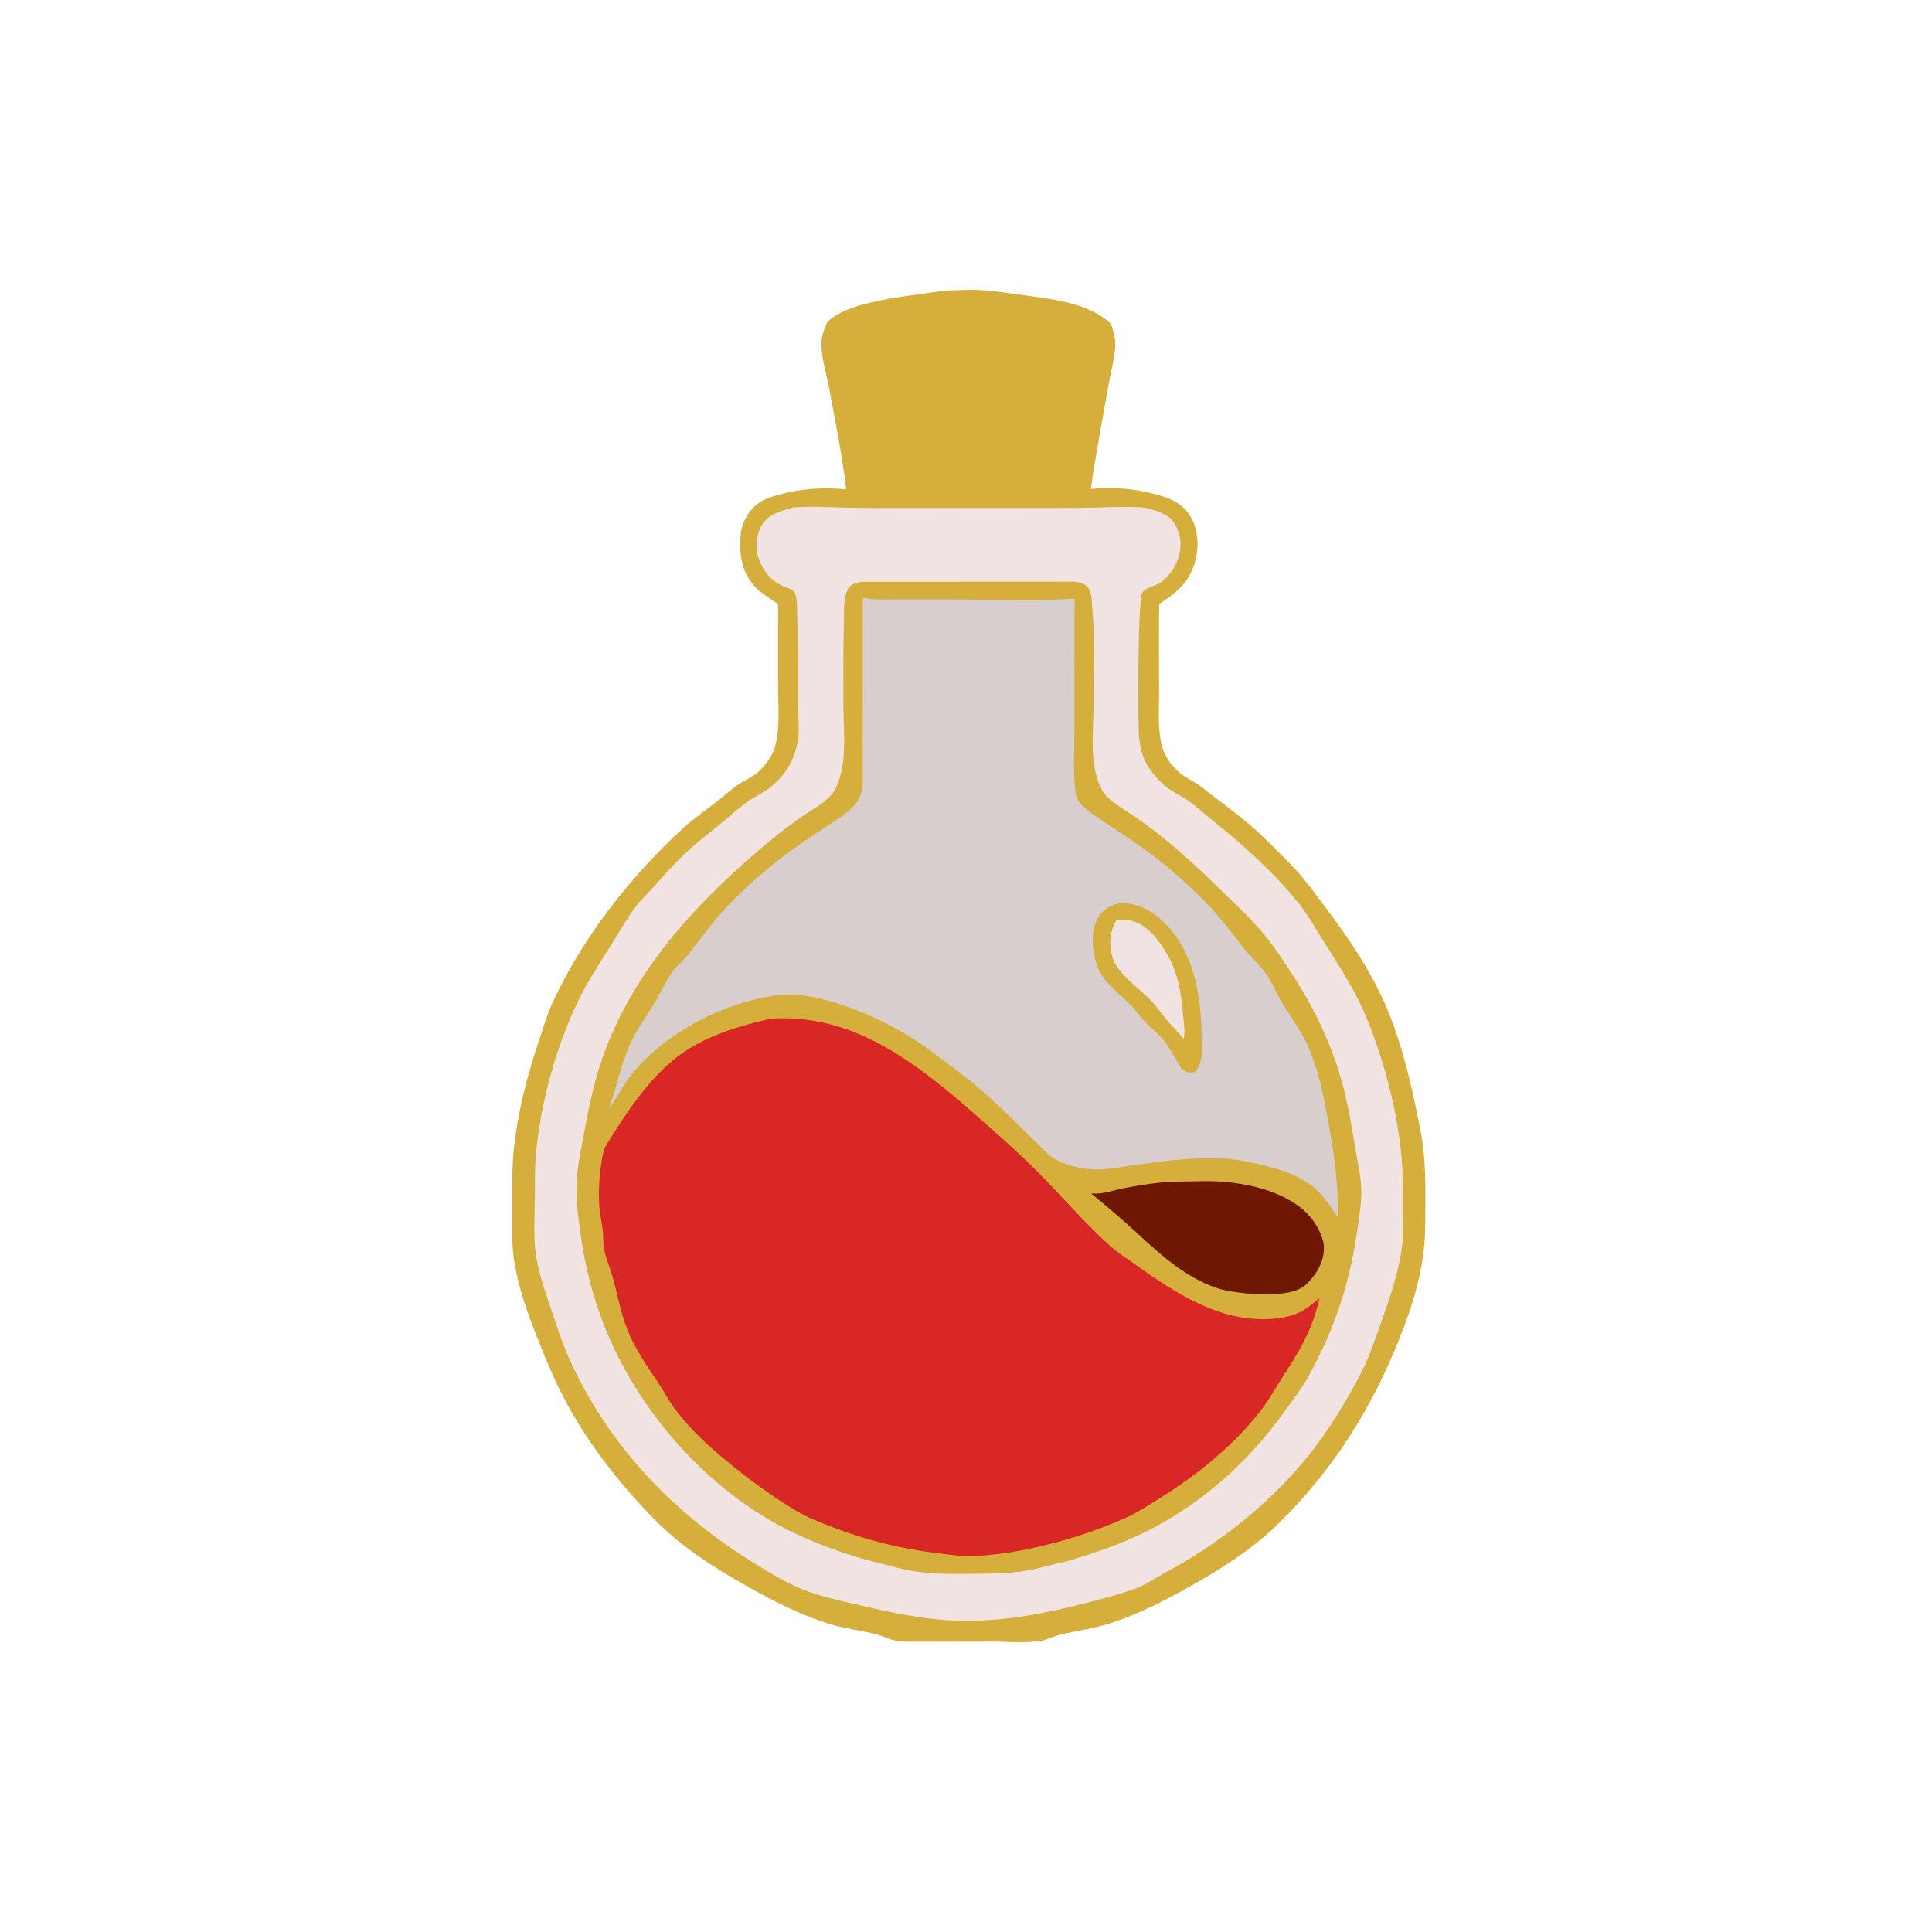
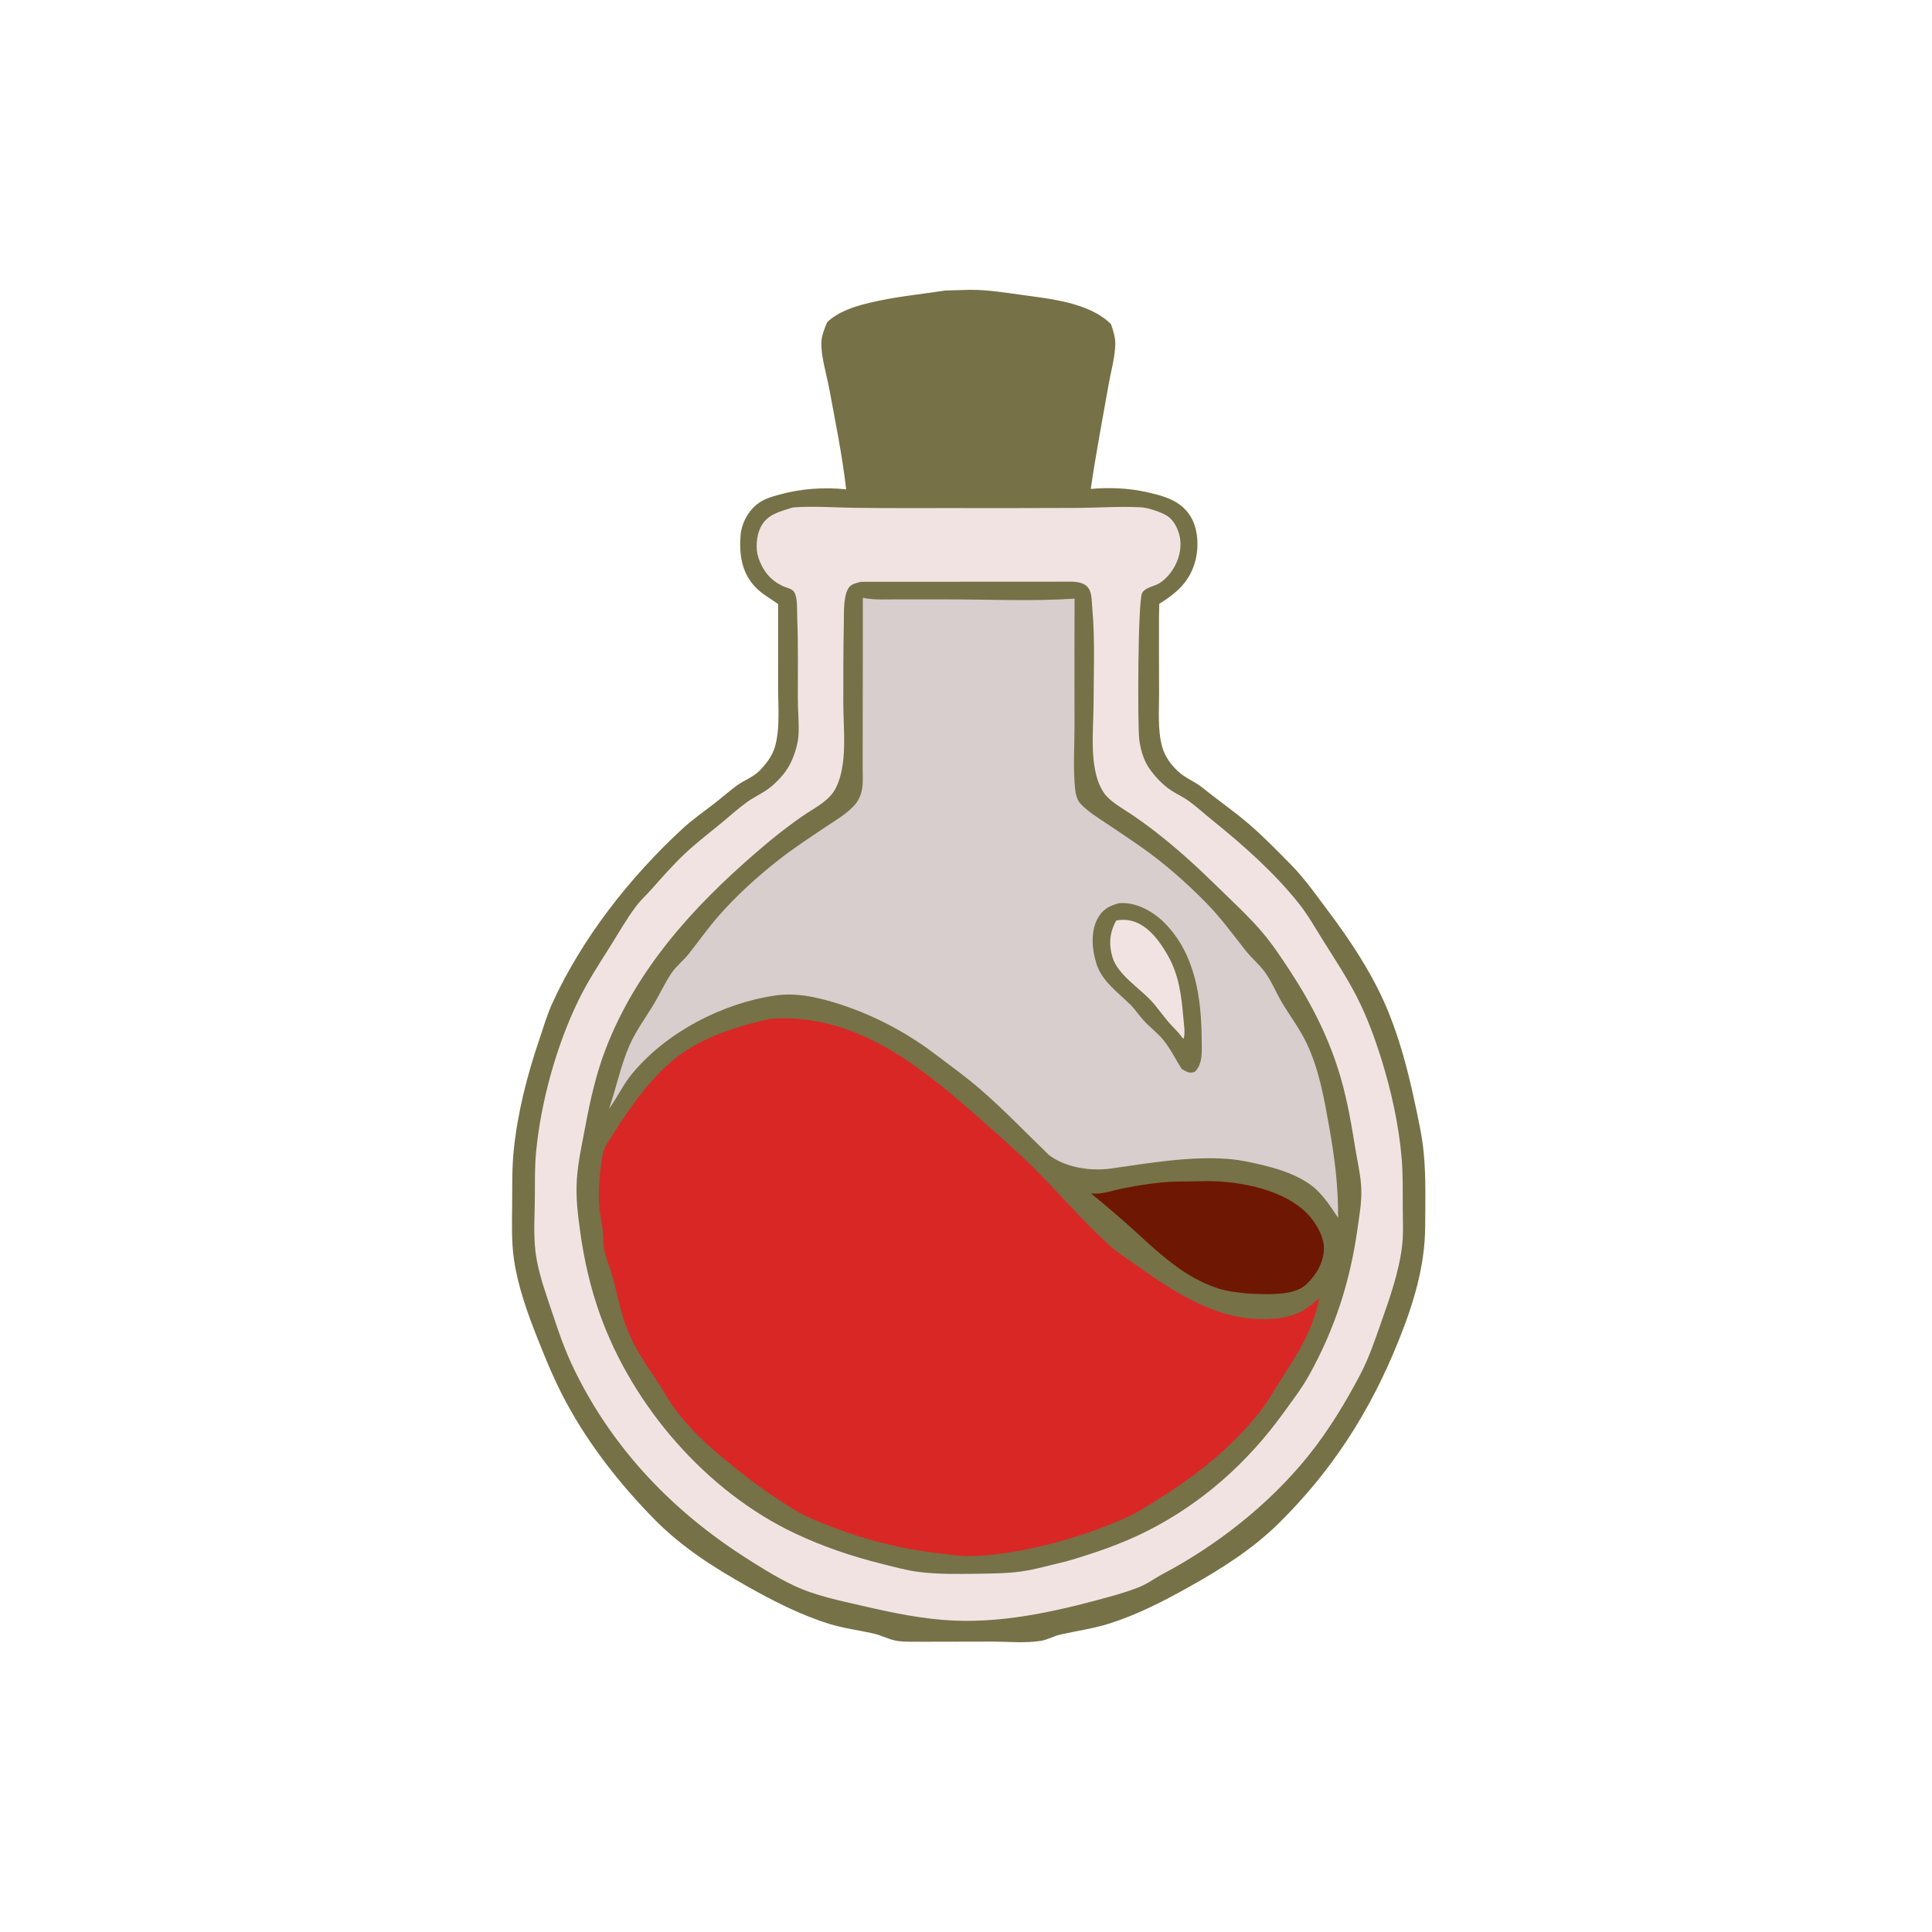
<svg xmlns="http://www.w3.org/2000/svg" width="200" height="200" viewBox="0 0 200 200" fill="none">
-   <path d="M85.954 51.744H107.166L120.424 52.274L123.605 55.456L122.81 59.434L119.363 62.35L119.628 77.994L121.749 80.38L127.052 84.623L133.946 90.987L139.249 98.676L143.492 107.161L145.613 115.911L146.674 126.782L144.287 138.184L138.189 149.585L130.765 158.07L121.484 164.434L111.939 167.881L103.189 168.941H92.318L83.037 166.024L74.022 160.456L66.333 153.827L60.499 146.403L56.257 136.593L54.136 127.312L54.931 116.176L57.318 107.161L61.295 98.676L65.802 93.108L72.696 85.683L80.121 80.38L81.977 77.464V62.88L80.121 61.29L77.999 58.108V54.661L80.651 52.274L85.954 51.744Z" fill="#F2E3E3" />
+   <path d="M85.953 51.744H107.165L120.423 52.274L123.604 55.456L122.809 59.434L119.362 62.35L119.627 77.994L121.748 80.38L127.051 84.623L133.945 90.987L139.248 98.676L143.491 107.161L145.612 115.911L146.673 126.782L144.286 138.184L138.188 149.585L130.764 158.07L121.483 164.434L111.938 167.881L103.188 168.941H92.317L83.036 166.024L74.021 160.456L66.332 153.827L60.498 146.403L56.256 136.593L54.135 127.312L54.93 116.176L57.317 107.161L61.294 98.676L65.802 93.108L72.695 85.683L80.12 80.38L81.976 77.464V62.88L80.12 61.29L77.999 58.108V54.661L80.65 52.274L85.953 51.744Z" fill="#F2E3E3" />
  <path d="M87.809 81.706L88.605 61.289H111.408L112.733 81.706L118.567 85.948L126.256 93.372L133.15 101.592L137.392 110.077L138.983 121.744V127.842L135.271 123.6L127.582 121.744H118.567L111.408 122.804L108.491 120.948L97.355 110.872L89.93 105.835L80.915 104.244L74.817 105.835L68.718 109.281L64.741 114.319L61.824 116.971L63.15 109.281L67.658 101.592L74.817 92.577L82.771 85.948L87.809 81.706Z" fill="#D8CECE" />
  <path d="M119.628 95.493L116.181 93.637L114.325 94.167L113.529 96.288L114.325 99.735L120.688 107.159L122.81 107.955V103.182L121.749 98.409L119.628 95.493Z" fill="#F2E3E3" />
  <path d="M61.029 127.309V119.089L68.719 109.809L73.491 106.627L80.916 104.506L89.666 105.832L96.56 110.339L105.575 118.559L113.264 125.983L125.726 134.733H134.476L138.719 131.021L137.128 137.915L129.173 149.316L119.628 156.741L106.901 161.779H97.09L85.954 159.392L76.938 153.824L68.719 146.665L63.416 137.65L61.029 127.309Z" fill="#D92726" />
-   <path d="M119.627 130.229L111.673 123.6L115.65 122.274L120.158 121.744L128.112 122.009L135.006 123.865L137.658 127.577V131.29L134.211 134.737H125.461L119.627 130.229Z" fill="#6E1702" />
-   <path d="M85.423 35.57L86.218 33.714L91.256 31.592L100.536 30.797L112.203 32.388L114.59 34.774L112.203 48.827V51.744H88.605L85.423 35.57Z" fill="#D5AE3B" />
-   <path d="M97.889 30.072L100.451 30C102.254 30.002 103.931 30.273 105.713 30.52C108.731 30.938 112.776 31.318 115.015 33.56C115.219 34.191 115.459 34.88 115.456 35.55C115.447 36.925 114.996 38.471 114.758 39.833C114.13 43.431 113.436 46.996 112.917 50.614C114.675 50.446 116.798 50.522 118.519 50.903C120.352 51.308 122.205 51.749 123.25 53.469C124.01 54.718 124.116 56.498 123.779 57.904C123.241 60.15 121.871 61.34 120.005 62.513L119.98 63.811C119.968 66.415 119.981 69.019 119.989 71.624C119.995 73.45 119.815 75.574 120.317 77.343C120.594 78.32 121.224 79.177 121.962 79.861C122.712 80.558 123.724 80.921 124.516 81.566C126.058 82.82 127.717 83.963 129.225 85.251C130.765 86.565 132.232 88.084 133.657 89.527C135.079 90.967 136.335 92.772 137.552 94.392C139.718 97.275 141.794 100.406 143.276 103.706C144.7 106.874 145.656 110.414 146.383 113.791C146.777 115.628 147.212 117.524 147.389 119.397C147.622 121.869 147.547 124.451 147.535 126.931C147.514 131.137 146.295 135.04 144.734 138.907C141.831 146.095 137.938 152.199 132.396 157.672C129.678 160.355 126.442 162.398 123.13 164.256C120.479 165.741 117.766 167.142 114.855 168.065C113.214 168.584 111.467 168.827 109.788 169.204C109.078 169.363 108.425 169.755 107.723 169.866C106.17 170.11 104.402 169.949 102.827 169.937L94.563 169.953C93.942 169.947 93.258 169.959 92.649 169.823C91.889 169.653 91.173 169.265 90.387 169.091C88.863 168.754 87.286 168.555 85.796 168.088C82.838 167.159 80.056 165.739 77.368 164.224C73.862 162.249 70.556 160.15 67.715 157.251C64.189 153.654 61.055 149.672 58.647 145.237C57.472 143.073 56.536 140.809 55.632 138.524C54.602 135.925 53.612 133.164 53.205 130.38C52.941 128.572 53.001 126.622 53.018 124.797C53.035 122.908 52.989 120.972 53.18 119.093C53.573 115.198 54.571 111.307 55.83 107.612C56.255 106.359 56.639 105.026 57.19 103.823C60.278 97.081 65.239 90.772 70.674 85.77C71.688 84.837 72.828 84.041 73.919 83.201C74.715 82.589 75.468 81.908 76.278 81.318C77.036 80.765 77.931 80.477 78.609 79.802C79.26 79.154 79.933 78.267 80.201 77.38C80.778 75.469 80.546 73.035 80.547 71.052C80.548 68.212 80.545 65.372 80.549 62.532C79.715 61.925 78.828 61.477 78.12 60.698C76.757 59.197 76.518 57.368 76.662 55.425C76.749 54.245 77.375 53.033 78.285 52.269C79 51.667 79.791 51.45 80.674 51.204C82.922 50.577 85.272 50.422 87.598 50.654C87.186 47.143 86.481 43.65 85.829 40.176C85.556 38.717 85.009 36.986 85.024 35.507C85.031 34.762 85.353 34.02 85.633 33.343C86.797 32.251 88.429 31.73 89.945 31.362C92.559 30.727 95.232 30.473 97.889 30.072ZM82.087 52.529C80.769 52.947 79.428 53.218 78.75 54.563C78.313 55.427 78.194 56.746 78.49 57.669C78.93 59.034 79.749 60.094 81.073 60.687C81.589 60.918 82.09 60.917 82.313 61.483C82.568 62.134 82.498 63.203 82.527 63.911C82.641 66.745 82.583 69.598 82.592 72.436C82.596 73.635 82.738 74.963 82.656 76.147C82.593 77.051 82.259 78.118 81.873 78.927C81.432 79.852 80.727 80.647 79.962 81.322C79.146 82.043 78.166 82.425 77.299 83.052C76.381 83.716 75.505 84.523 74.625 85.243C73.372 86.267 72.064 87.274 70.886 88.383C69.651 89.547 68.541 90.826 67.412 92.09C66.902 92.662 66.317 93.189 65.856 93.8C64.858 95.122 64.023 96.616 63.138 98.016C62.006 99.807 60.844 101.586 59.913 103.491C57.606 108.208 55.998 114.017 55.494 119.259C55.345 120.814 55.38 122.415 55.367 123.977C55.352 125.79 55.217 127.746 55.428 129.546C55.594 130.962 56.093 132.71 56.551 134.054C57.363 136.437 58.125 138.969 59.193 141.247C63.044 149.462 69.166 156.03 76.723 160.954C78.451 162.08 80.313 163.249 82.177 164.137C84.373 165.184 86.989 165.706 89.355 166.254C92.46 166.972 95.586 167.625 98.779 167.763C104.462 168.008 110.209 166.609 115.64 165.074C116.584 164.781 117.543 164.5 118.433 164.064C119.077 163.748 119.653 163.317 120.285 162.984C125.956 160 131.359 155.75 135.403 150.745C137.482 148.174 139.277 145.214 140.815 142.289C141.728 140.551 142.355 138.654 143.007 136.807C143.877 134.344 144.784 131.755 145.125 129.15C145.298 127.828 145.218 126.411 145.213 125.078C145.206 123.368 145.245 121.631 145.102 119.927C144.814 116.491 144.017 112.881 142.985 109.591C142.296 107.4 141.49 105.205 140.44 103.158C139.411 101.151 138.15 99.247 136.952 97.338C136.152 96.061 135.372 94.672 134.431 93.497C131.809 90.226 128.665 87.462 125.419 84.842C124.627 84.202 123.852 83.487 123.028 82.895C122.473 82.497 121.84 82.217 121.269 81.845C120.355 81.248 119.515 80.351 118.909 79.451C118.368 78.648 118.032 77.456 117.93 76.5C117.759 74.9 117.786 62.297 118.228 61.402C118.532 60.787 119.551 60.707 120.121 60.314C121.638 59.269 122.593 57.084 122.057 55.272C121.815 54.457 121.388 53.676 120.605 53.276C119.935 52.934 118.837 52.552 118.083 52.514C115.917 52.403 113.686 52.566 111.512 52.579C107.047 52.607 102.582 52.594 98.117 52.594C94.868 52.594 91.618 52.611 88.368 52.566C86.325 52.538 84.113 52.368 82.087 52.529ZM95.737 31.856C93.126 32.166 89.972 32.501 87.639 33.773C87.417 33.894 86.998 34.081 86.848 34.285C86.439 34.836 86.533 35.816 86.655 36.457C86.876 37.619 87.291 38.803 87.56 39.968C88.122 42.409 88.572 44.916 88.949 47.393C89.113 48.475 89.356 49.509 89.298 50.611L104.609 50.496L111.19 50.622C111.315 47.019 112.242 43.17 113.033 39.646C113.325 38.344 113.787 37.008 113.931 35.684C113.984 35.199 114.03 34.641 113.682 34.257C113.367 33.909 112.721 33.669 112.29 33.474C110.829 32.813 109.186 32.517 107.608 32.274C106.466 32.099 105.334 31.872 104.179 31.796C102.186 31.664 100.137 31.751 98.14 31.771L95.737 31.856Z" fill="#D5AE3B" />
-   <path d="M89.13 60.227L111.091 60.215C111.617 60.249 112.257 60.36 112.608 60.795L112.684 60.9C113.044 61.385 113.018 62.342 113.072 62.939C113.367 66.179 113.213 69.576 113.207 72.833C113.201 75.588 112.683 79.503 114.177 81.927C114.785 82.914 116.056 83.59 117.002 84.22C117.967 84.862 118.891 85.544 119.805 86.256C122.085 88.032 124.162 89.965 126.225 91.984C127.704 93.431 129.253 94.862 130.604 96.432C131.684 97.687 132.627 99.112 133.534 100.495C135.842 104.019 137.638 107.575 138.809 111.631C139.509 114.058 139.929 116.581 140.333 119.07C140.559 120.461 140.888 121.76 140.923 123.183C140.956 124.57 140.707 125.918 140.515 127.285C139.754 132.695 138.177 137.564 135.527 142.343C134.755 143.737 133.752 145.034 132.819 146.325C129.123 151.434 124.412 155.633 118.767 158.484C116.1 159.832 113.23 160.81 110.365 161.638C108.811 161.987 107.232 162.471 105.655 162.687C104.242 162.881 102.736 162.889 101.308 162.912C99.295 162.945 97.095 162.98 95.098 162.725C93.82 162.562 92.529 162.199 91.279 161.887C88.172 161.111 85.177 160.098 82.278 158.727C73.126 154.401 65.489 145.558 62.104 136.057C61.123 133.304 60.474 130.468 60.071 127.574C59.81 125.704 59.595 123.99 59.716 122.094C59.834 120.251 60.273 118.324 60.613 116.501C61.106 113.857 61.706 111.201 62.666 108.682C65.808 100.435 71.695 93.92 78.289 88.24C79.313 87.358 80.347 86.487 81.43 85.677C82.121 85.162 82.814 84.645 83.537 84.177C84.629 83.472 85.904 82.792 86.517 81.59C87.781 79.108 87.296 75.483 87.299 72.754C87.301 70.073 87.293 67.388 87.352 64.708C87.375 63.648 87.277 61.925 87.771 60.989L87.829 60.891C88.088 60.447 88.666 60.36 89.13 60.227ZM79.679 105.472C76.587 106.215 73.548 107.073 70.864 108.863C67.49 111.114 64.874 115.112 62.77 118.516C62.429 119.067 62.344 119.821 62.246 120.453C62.026 121.871 61.933 123.519 62.044 124.954C62.108 125.779 62.31 126.588 62.4 127.409C62.474 128.076 62.404 128.783 62.553 129.438C62.754 130.326 63.131 131.195 63.382 132.073C63.92 133.958 64.228 135.84 64.958 137.679C65.718 139.594 66.963 141.395 68.108 143.098C68.729 144.023 69.238 145.018 69.908 145.913C71.478 148.008 73.309 149.673 75.316 151.323C77.608 153.209 79.876 154.865 82.423 156.399C83.582 157.098 84.934 157.609 86.195 158.095C89.656 159.427 93.319 160.344 96.999 160.779C98.084 160.907 99.234 161.099 100.326 161.089C103.026 161.062 106.138 160.49 108.747 159.82C111.44 159.128 114.046 158.244 116.581 157.101C117.783 156.564 118.79 155.881 119.903 155.192C123.775 152.796 127.537 149.803 130.369 146.21C131.302 145.027 132.043 143.681 132.858 142.415C133.947 140.723 135.017 139.049 135.747 137.161C136.086 136.285 136.407 135.325 136.575 134.401C135.97 134.892 135.34 135.449 134.641 135.798C133.053 136.589 131.009 136.657 129.27 136.478C124.999 136.038 120.966 133.367 117.568 130.927C116.708 130.31 115.776 129.749 114.988 129.041C112.255 126.585 109.88 123.781 107.295 121.189C105.303 119.192 103.154 117.319 101.04 115.454C94.979 110.11 88.25 104.793 79.679 105.472ZM89.319 61.886C89.328 66.408 89.308 70.93 89.305 75.452C89.303 76.814 89.306 78.176 89.3 79.537C89.297 80.225 89.359 80.984 89.245 81.66C89.137 82.309 88.857 82.939 88.401 83.414L88.323 83.496C87.485 84.365 86.367 85.003 85.369 85.672C83.728 86.772 82.056 87.872 80.503 89.096C78.349 90.796 76.214 92.737 74.406 94.799C73.285 96.079 72.33 97.447 71.275 98.773C70.736 99.45 70.023 99.992 69.534 100.708C68.792 101.797 68.235 103.058 67.538 104.187C66.729 105.498 65.798 106.778 65.175 108.193C64.239 110.319 63.811 112.601 63.041 114.782C63.92 113.592 64.521 112.245 65.48 111.095C69.023 106.85 74.765 103.859 80.224 103.059C82.288 102.756 84.234 103.15 86.208 103.732C89.913 104.823 93.587 106.694 96.669 109.024C98.259 110.226 99.918 111.413 101.424 112.714C103.943 114.889 106.209 117.275 108.599 119.578C110.326 120.877 112.902 121.263 115.031 120.962C118.939 120.408 123.176 119.666 127.131 119.973C128.432 120.075 129.753 120.374 131.019 120.687C132.619 121.082 134.381 121.695 135.709 122.681C136.899 123.565 137.703 124.848 138.519 126.063C138.538 122.721 138.161 119.786 137.573 116.512C137.057 113.632 136.573 110.867 135.344 108.168C134.642 106.627 133.581 105.243 132.715 103.794C132.107 102.776 131.609 101.512 130.904 100.582C130.305 99.791 129.519 99.13 128.898 98.341C127.542 96.617 126.33 94.944 124.775 93.372C122.748 91.323 120.609 89.432 118.255 87.766C117.006 86.882 115.73 86.04 114.46 85.188C113.562 84.586 112.538 83.959 111.811 83.148C111.463 82.76 111.339 82.125 111.289 81.623C111.076 79.477 111.237 77.172 111.235 75.011C111.231 70.796 111.217 66.58 111.238 62.365L111.24 61.97C106.88 62.264 102.4 62.046 98.024 62.049C96.29 62.05 94.556 62.05 92.822 62.047C91.735 62.045 90.615 62.117 89.543 61.924L89.402 61.901L89.319 61.886ZM121.375 122.327C119.679 122.421 118.042 122.678 116.376 122.994C115.114 123.233 114.297 123.632 112.958 123.553C114.535 124.848 116.132 126.196 117.634 127.578C120.158 129.9 122.712 132.255 126.039 133.358C127.036 133.688 128.095 133.786 129.133 133.906C130.84 133.963 133.873 134.236 135.21 132.97C136.253 131.982 137.015 130.728 137.053 129.26C137.085 128.031 136.181 126.515 135.345 125.656C132.888 123.133 128.432 122.287 125.016 122.27L121.375 122.327Z" fill="#D5AE3B" />
-   <path d="M115.775 93.508L116.168 93.485C117.751 93.457 119.431 94.41 120.522 95.506C123.734 98.728 124.378 103.295 124.396 107.647C124.401 108.782 124.552 110.091 123.688 110.96C123.053 111.159 122.914 110.957 122.335 110.665C121.692 109.662 121.162 108.535 120.397 107.618C119.793 106.895 119.05 106.346 118.416 105.662C117.924 105.13 117.53 104.511 117.015 104.001C115.732 102.728 114.077 101.581 113.504 99.772C113.048 98.335 112.879 96.452 113.629 95.079C114.153 94.121 114.776 93.823 115.775 93.508ZM115.552 95.291C114.854 96.543 114.766 97.76 115.173 99.12C115.692 100.849 117.921 102.27 119.138 103.565C119.784 104.253 120.309 105.035 120.92 105.751C121.402 106.317 121.953 106.799 122.385 107.41L122.534 107.533C122.71 106.888 122.566 106.115 122.509 105.45C122.311 103.122 122.066 100.96 120.885 98.892C120.068 97.463 118.885 95.794 117.194 95.34C116.639 95.191 116.113 95.187 115.552 95.291Z" fill="#D5AE3B" />
+   <path d="M119.628 130.229L111.674 123.6L115.651 122.274L120.159 121.744L128.113 122.009L135.007 123.865L137.659 127.577V131.29L134.212 134.737H125.462L119.628 130.229Z" fill="#6E1702" />
+   <path d="M85.424 35.57L86.219 33.714L91.257 31.592L100.537 30.797L112.204 32.388L114.591 34.774L112.204 48.827V51.744H88.606L85.424 35.57Z" fill="#767147" />
+   <path d="M97.889 30.072L100.451 30C102.254 30.002 103.931 30.273 105.713 30.52C108.731 30.938 112.776 31.318 115.015 33.56C115.219 34.191 115.459 34.88 115.456 35.55C115.447 36.925 114.996 38.471 114.758 39.833C114.13 43.431 113.436 46.996 112.917 50.614C114.675 50.446 116.798 50.522 118.519 50.903C120.352 51.308 122.205 51.749 123.25 53.469C124.01 54.718 124.116 56.498 123.779 57.904C123.241 60.15 121.871 61.34 120.005 62.513L119.98 63.811C119.968 66.415 119.981 69.019 119.989 71.624C119.995 73.45 119.815 75.574 120.317 77.343C120.594 78.32 121.224 79.177 121.962 79.861C122.712 80.558 123.724 80.921 124.516 81.566C126.058 82.82 127.717 83.963 129.225 85.251C130.765 86.565 132.232 88.084 133.657 89.527C135.079 90.967 136.335 92.772 137.552 94.392C139.718 97.275 141.794 100.406 143.276 103.706C144.7 106.874 145.656 110.414 146.383 113.791C146.777 115.628 147.212 117.524 147.389 119.397C147.622 121.869 147.547 124.451 147.535 126.931C147.514 131.137 146.295 135.04 144.734 138.907C141.831 146.095 137.938 152.199 132.396 157.672C129.678 160.355 126.442 162.398 123.13 164.256C120.479 165.741 117.766 167.142 114.855 168.065C113.214 168.584 111.467 168.827 109.788 169.204C109.078 169.363 108.425 169.755 107.723 169.866C106.17 170.11 104.402 169.949 102.827 169.937L94.563 169.953C93.942 169.947 93.258 169.959 92.649 169.823C91.889 169.653 91.173 169.265 90.387 169.091C88.863 168.754 87.286 168.555 85.796 168.088C82.838 167.159 80.056 165.739 77.368 164.224C73.862 162.249 70.556 160.15 67.715 157.251C64.189 153.654 61.055 149.672 58.647 145.237C57.472 143.073 56.536 140.809 55.632 138.524C54.602 135.925 53.612 133.164 53.205 130.38C52.941 128.572 53.001 126.622 53.018 124.797C53.035 122.908 52.989 120.972 53.18 119.093C53.573 115.198 54.571 111.307 55.83 107.612C56.255 106.359 56.639 105.026 57.19 103.823C60.278 97.081 65.239 90.772 70.674 85.77C71.688 84.837 72.828 84.041 73.919 83.201C74.715 82.589 75.468 81.908 76.278 81.318C77.036 80.765 77.931 80.477 78.609 79.802C79.26 79.154 79.933 78.267 80.201 77.38C80.778 75.469 80.546 73.035 80.547 71.052C80.548 68.212 80.545 65.372 80.549 62.532C79.715 61.925 78.828 61.477 78.12 60.698C76.757 59.197 76.518 57.368 76.662 55.425C76.749 54.245 77.375 53.033 78.285 52.269C79 51.667 79.791 51.45 80.674 51.204C82.922 50.577 85.272 50.422 87.598 50.654C87.186 47.143 86.481 43.65 85.829 40.176C85.556 38.717 85.009 36.986 85.024 35.507C85.031 34.762 85.353 34.02 85.633 33.343C86.797 32.251 88.429 31.73 89.945 31.362C92.559 30.727 95.232 30.473 97.889 30.072ZM82.087 52.529C80.769 52.947 79.428 53.218 78.75 54.563C78.313 55.427 78.194 56.746 78.49 57.669C78.93 59.034 79.749 60.094 81.073 60.687C81.589 60.918 82.09 60.917 82.313 61.483C82.568 62.134 82.498 63.203 82.527 63.911C82.641 66.745 82.583 69.598 82.592 72.436C82.596 73.635 82.738 74.963 82.656 76.147C82.593 77.051 82.259 78.118 81.873 78.927C81.432 79.852 80.727 80.647 79.962 81.322C79.146 82.043 78.166 82.425 77.299 83.052C76.381 83.716 75.505 84.523 74.625 85.243C73.372 86.267 72.064 87.274 70.886 88.383C69.651 89.547 68.541 90.826 67.412 92.09C66.902 92.662 66.317 93.189 65.856 93.8C64.858 95.122 64.023 96.616 63.138 98.016C62.006 99.807 60.844 101.586 59.913 103.491C57.606 108.208 55.998 114.017 55.494 119.259C55.345 120.814 55.38 122.415 55.367 123.977C55.352 125.79 55.217 127.746 55.428 129.546C55.594 130.962 56.093 132.71 56.551 134.054C57.363 136.437 58.125 138.969 59.193 141.247C63.044 149.462 69.166 156.03 76.723 160.954C78.451 162.08 80.313 163.249 82.177 164.137C84.373 165.184 86.989 165.706 89.355 166.254C92.46 166.972 95.586 167.625 98.779 167.763C104.462 168.008 110.209 166.609 115.64 165.074C116.584 164.781 117.543 164.5 118.433 164.064C119.077 163.748 119.653 163.317 120.285 162.984C125.956 160 131.359 155.75 135.403 150.745C137.482 148.174 139.277 145.214 140.815 142.289C141.728 140.551 142.355 138.654 143.007 136.807C143.877 134.344 144.784 131.755 145.125 129.15C145.298 127.828 145.218 126.411 145.213 125.078C145.206 123.368 145.245 121.631 145.102 119.927C144.814 116.491 144.017 112.881 142.985 109.591C142.296 107.4 141.49 105.205 140.44 103.158C139.411 101.151 138.15 99.247 136.952 97.338C136.152 96.061 135.372 94.672 134.431 93.497C131.809 90.226 128.665 87.462 125.419 84.842C124.627 84.202 123.852 83.487 123.028 82.895C122.473 82.497 121.84 82.217 121.269 81.845C120.355 81.248 119.515 80.351 118.909 79.451C118.368 78.648 118.032 77.456 117.93 76.5C117.759 74.9 117.786 62.297 118.228 61.402C118.532 60.787 119.551 60.707 120.121 60.314C121.638 59.269 122.593 57.084 122.057 55.272C121.815 54.457 121.388 53.676 120.605 53.276C119.935 52.934 118.837 52.552 118.083 52.514C115.917 52.403 113.686 52.566 111.512 52.579C107.047 52.607 102.582 52.594 98.117 52.594C94.868 52.594 91.618 52.611 88.368 52.566C86.325 52.538 84.113 52.368 82.087 52.529ZM95.737 31.856C93.126 32.166 89.972 32.501 87.639 33.773C87.417 33.894 86.998 34.081 86.848 34.285C86.439 34.836 86.533 35.816 86.655 36.457C86.876 37.619 87.291 38.803 87.56 39.968C88.122 42.409 88.572 44.916 88.949 47.393C89.113 48.475 89.356 49.509 89.298 50.611L104.609 50.496L111.19 50.622C111.315 47.019 112.242 43.17 113.033 39.646C113.325 38.344 113.787 37.008 113.931 35.684C113.984 35.199 114.03 34.641 113.682 34.257C113.367 33.909 112.721 33.669 112.29 33.474C110.829 32.813 109.186 32.517 107.608 32.274C106.466 32.099 105.334 31.872 104.179 31.796C102.186 31.664 100.137 31.751 98.14 31.771L95.737 31.856Z" fill="#767147" />
+   <path d="M89.13 60.227L111.091 60.215C111.617 60.249 112.257 60.36 112.608 60.795L112.684 60.9C113.044 61.385 113.018 62.342 113.072 62.939C113.367 66.179 113.213 69.576 113.207 72.833C113.201 75.588 112.683 79.503 114.177 81.927C114.785 82.914 116.056 83.59 117.002 84.22C117.967 84.862 118.891 85.544 119.805 86.256C122.085 88.032 124.162 89.965 126.225 91.984C127.704 93.431 129.253 94.862 130.604 96.432C131.684 97.687 132.627 99.112 133.534 100.495C135.842 104.019 137.638 107.575 138.809 111.631C139.509 114.058 139.929 116.581 140.333 119.07C140.559 120.461 140.888 121.76 140.923 123.183C140.956 124.57 140.707 125.918 140.515 127.285C139.754 132.695 138.177 137.564 135.527 142.343C134.755 143.737 133.752 145.034 132.819 146.325C129.123 151.434 124.412 155.633 118.767 158.484C116.1 159.832 113.23 160.81 110.365 161.638C108.811 161.987 107.232 162.471 105.655 162.687C104.242 162.881 102.736 162.889 101.308 162.912C99.295 162.945 97.095 162.98 95.098 162.725C93.82 162.562 92.529 162.199 91.279 161.887C88.172 161.111 85.177 160.098 82.278 158.727C73.126 154.401 65.489 145.558 62.104 136.057C61.123 133.304 60.474 130.468 60.071 127.574C59.81 125.704 59.595 123.99 59.716 122.094C59.834 120.251 60.273 118.324 60.613 116.501C61.106 113.857 61.706 111.201 62.666 108.682C65.808 100.435 71.695 93.92 78.289 88.24C79.313 87.358 80.347 86.487 81.43 85.677C82.121 85.162 82.814 84.645 83.537 84.177C84.629 83.472 85.904 82.792 86.517 81.59C87.781 79.108 87.296 75.483 87.299 72.754C87.301 70.073 87.293 67.388 87.352 64.708C87.375 63.648 87.277 61.925 87.771 60.989L87.829 60.891C88.088 60.447 88.666 60.36 89.13 60.227ZM79.679 105.472C76.587 106.215 73.548 107.073 70.864 108.863C67.49 111.114 64.874 115.112 62.77 118.516C62.429 119.067 62.344 119.821 62.246 120.453C62.026 121.871 61.933 123.519 62.044 124.954C62.108 125.779 62.31 126.588 62.4 127.409C62.474 128.076 62.404 128.783 62.553 129.438C62.754 130.326 63.131 131.195 63.382 132.073C63.92 133.958 64.228 135.84 64.958 137.679C65.718 139.594 66.963 141.395 68.108 143.098C68.729 144.023 69.238 145.018 69.908 145.913C71.478 148.008 73.309 149.673 75.316 151.323C77.608 153.209 79.876 154.865 82.423 156.399C83.582 157.098 84.934 157.609 86.195 158.095C89.656 159.427 93.319 160.344 96.999 160.779C98.084 160.907 99.234 161.099 100.326 161.089C103.026 161.062 106.138 160.49 108.747 159.82C111.44 159.128 114.046 158.244 116.581 157.101C117.783 156.564 118.79 155.881 119.903 155.192C123.775 152.796 127.537 149.803 130.369 146.21C131.302 145.027 132.043 143.681 132.858 142.415C133.947 140.723 135.017 139.049 135.747 137.161C136.086 136.285 136.407 135.325 136.575 134.401C135.97 134.892 135.34 135.449 134.641 135.798C133.053 136.589 131.009 136.657 129.27 136.478C124.999 136.038 120.966 133.367 117.568 130.927C116.708 130.31 115.776 129.749 114.988 129.041C112.255 126.585 109.88 123.781 107.295 121.189C105.303 119.192 103.154 117.319 101.04 115.454C94.979 110.11 88.25 104.793 79.679 105.472ZM89.319 61.886C89.328 66.408 89.308 70.93 89.305 75.452C89.303 76.814 89.306 78.176 89.3 79.537C89.297 80.225 89.359 80.984 89.245 81.66C89.137 82.309 88.857 82.939 88.401 83.414L88.323 83.496C87.485 84.365 86.367 85.003 85.369 85.672C83.728 86.772 82.056 87.872 80.503 89.096C78.349 90.796 76.214 92.737 74.406 94.799C73.285 96.079 72.33 97.447 71.275 98.773C70.736 99.45 70.023 99.992 69.534 100.708C68.792 101.797 68.235 103.058 67.538 104.187C66.729 105.498 65.798 106.778 65.175 108.193C64.239 110.319 63.811 112.601 63.041 114.782C63.92 113.592 64.521 112.245 65.48 111.095C69.023 106.85 74.765 103.859 80.224 103.059C82.288 102.756 84.234 103.15 86.208 103.732C89.913 104.823 93.587 106.694 96.669 109.024C98.259 110.226 99.918 111.413 101.424 112.714C103.943 114.889 106.209 117.275 108.599 119.578C110.326 120.877 112.902 121.263 115.031 120.962C118.939 120.408 123.176 119.666 127.131 119.973C128.432 120.075 129.753 120.374 131.019 120.687C132.619 121.082 134.381 121.695 135.709 122.681C136.899 123.565 137.703 124.848 138.519 126.063C138.538 122.721 138.161 119.786 137.573 116.512C137.057 113.632 136.573 110.867 135.344 108.168C134.642 106.627 133.581 105.243 132.715 103.794C132.107 102.776 131.609 101.512 130.904 100.582C130.305 99.791 129.519 99.13 128.898 98.341C127.542 96.617 126.33 94.944 124.775 93.372C122.748 91.323 120.609 89.432 118.255 87.766C117.006 86.882 115.73 86.04 114.46 85.188C113.562 84.586 112.538 83.959 111.811 83.148C111.463 82.76 111.339 82.125 111.289 81.623C111.076 79.477 111.237 77.172 111.235 75.011C111.231 70.796 111.217 66.58 111.238 62.365L111.24 61.97C106.88 62.264 102.4 62.046 98.024 62.049C96.29 62.05 94.556 62.05 92.822 62.047C91.735 62.045 90.615 62.117 89.543 61.924L89.402 61.901L89.319 61.886ZM121.375 122.327C119.679 122.421 118.042 122.678 116.376 122.994C115.114 123.233 114.297 123.632 112.958 123.553C114.535 124.848 116.132 126.196 117.634 127.578C120.158 129.9 122.712 132.255 126.039 133.358C127.036 133.688 128.095 133.786 129.133 133.906C130.84 133.963 133.873 134.236 135.21 132.97C136.253 131.982 137.015 130.728 137.053 129.26C137.085 128.031 136.181 126.515 135.345 125.656C132.888 123.133 128.432 122.287 125.016 122.27L121.375 122.327Z" fill="#767147" />
+   <path d="M115.774 93.508L116.167 93.485C117.75 93.457 119.43 94.41 120.521 95.506C123.733 98.728 124.377 103.295 124.395 107.647C124.4 108.782 124.551 110.091 123.687 110.96C123.052 111.159 122.913 110.957 122.334 110.665C121.691 109.662 121.161 108.535 120.396 107.618C119.792 106.895 119.049 106.346 118.415 105.662C117.923 105.13 117.529 104.511 117.014 104.001C115.731 102.728 114.076 101.581 113.503 99.772C113.047 98.335 112.878 96.452 113.628 95.079C114.152 94.121 114.775 93.823 115.774 93.508ZM115.551 95.291C114.853 96.543 114.765 97.76 115.172 99.12C115.691 100.849 117.92 102.27 119.137 103.565C119.783 104.253 120.308 105.035 120.919 105.751C121.401 106.317 121.952 106.799 122.384 107.41L122.533 107.533C122.709 106.888 122.565 106.115 122.508 105.45C122.31 103.122 122.065 100.96 120.884 98.892C120.067 97.463 118.884 95.794 117.193 95.34C116.638 95.191 116.112 95.187 115.551 95.291Z" fill="#767147" />
</svg>
